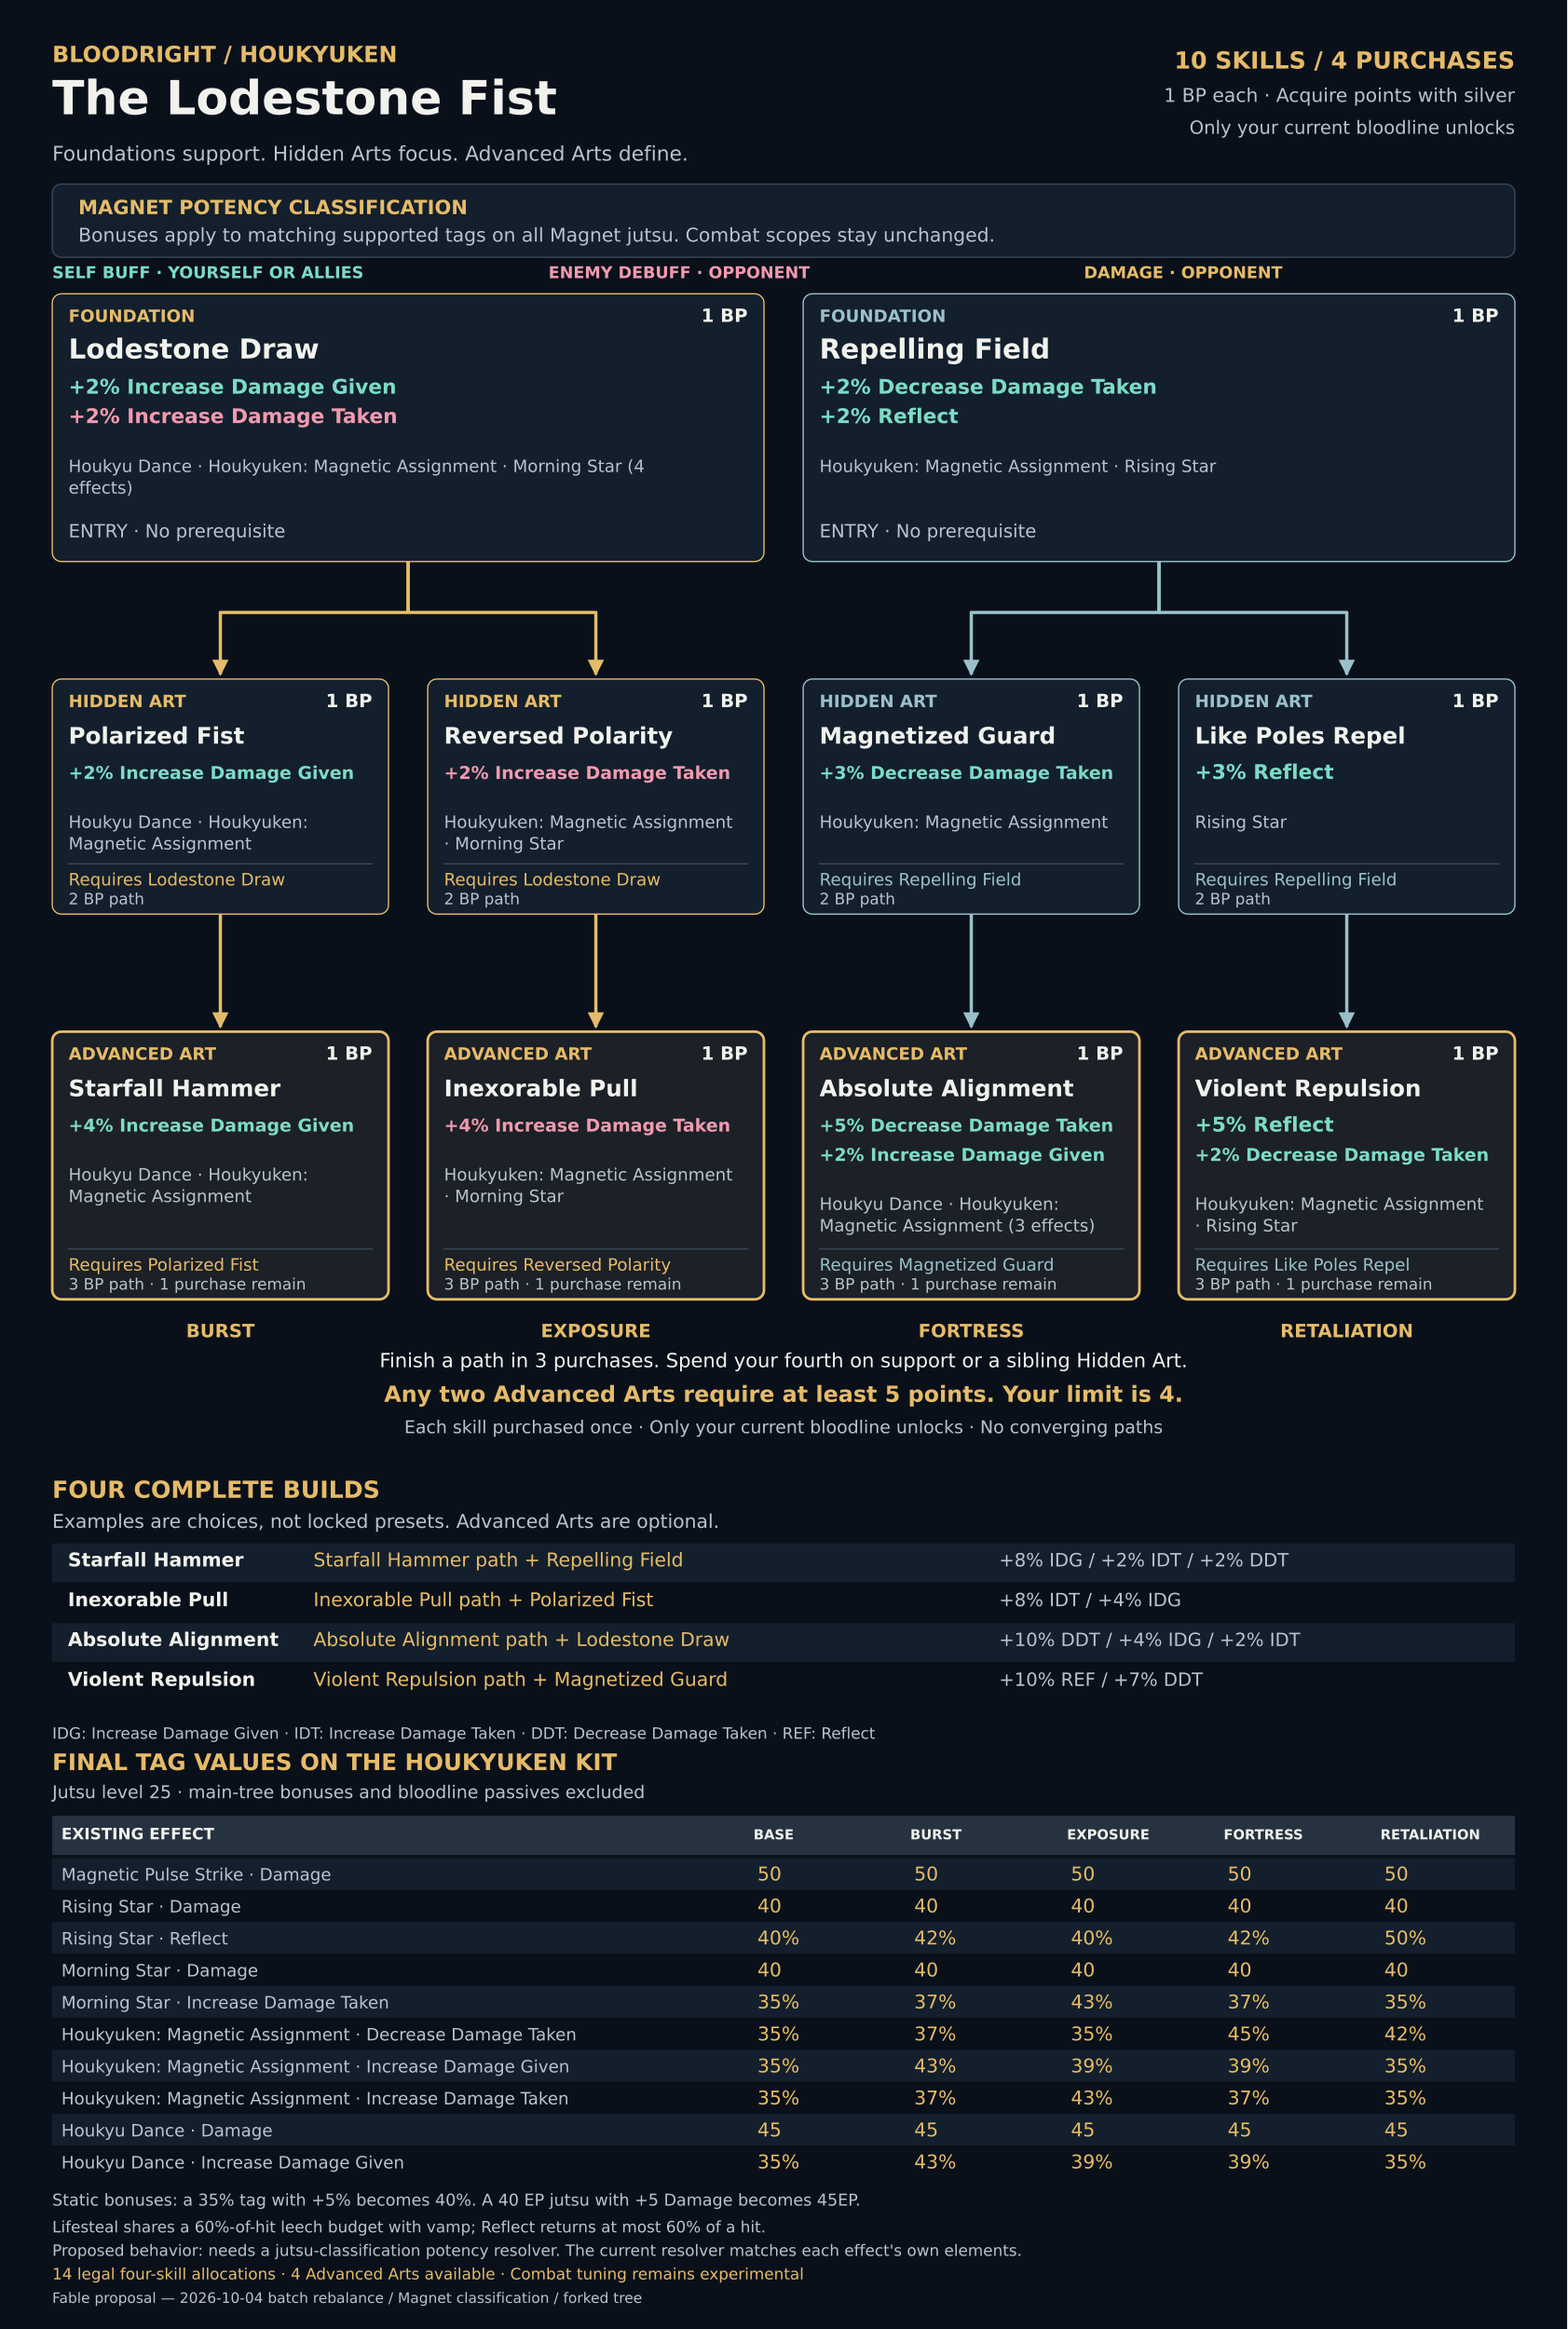
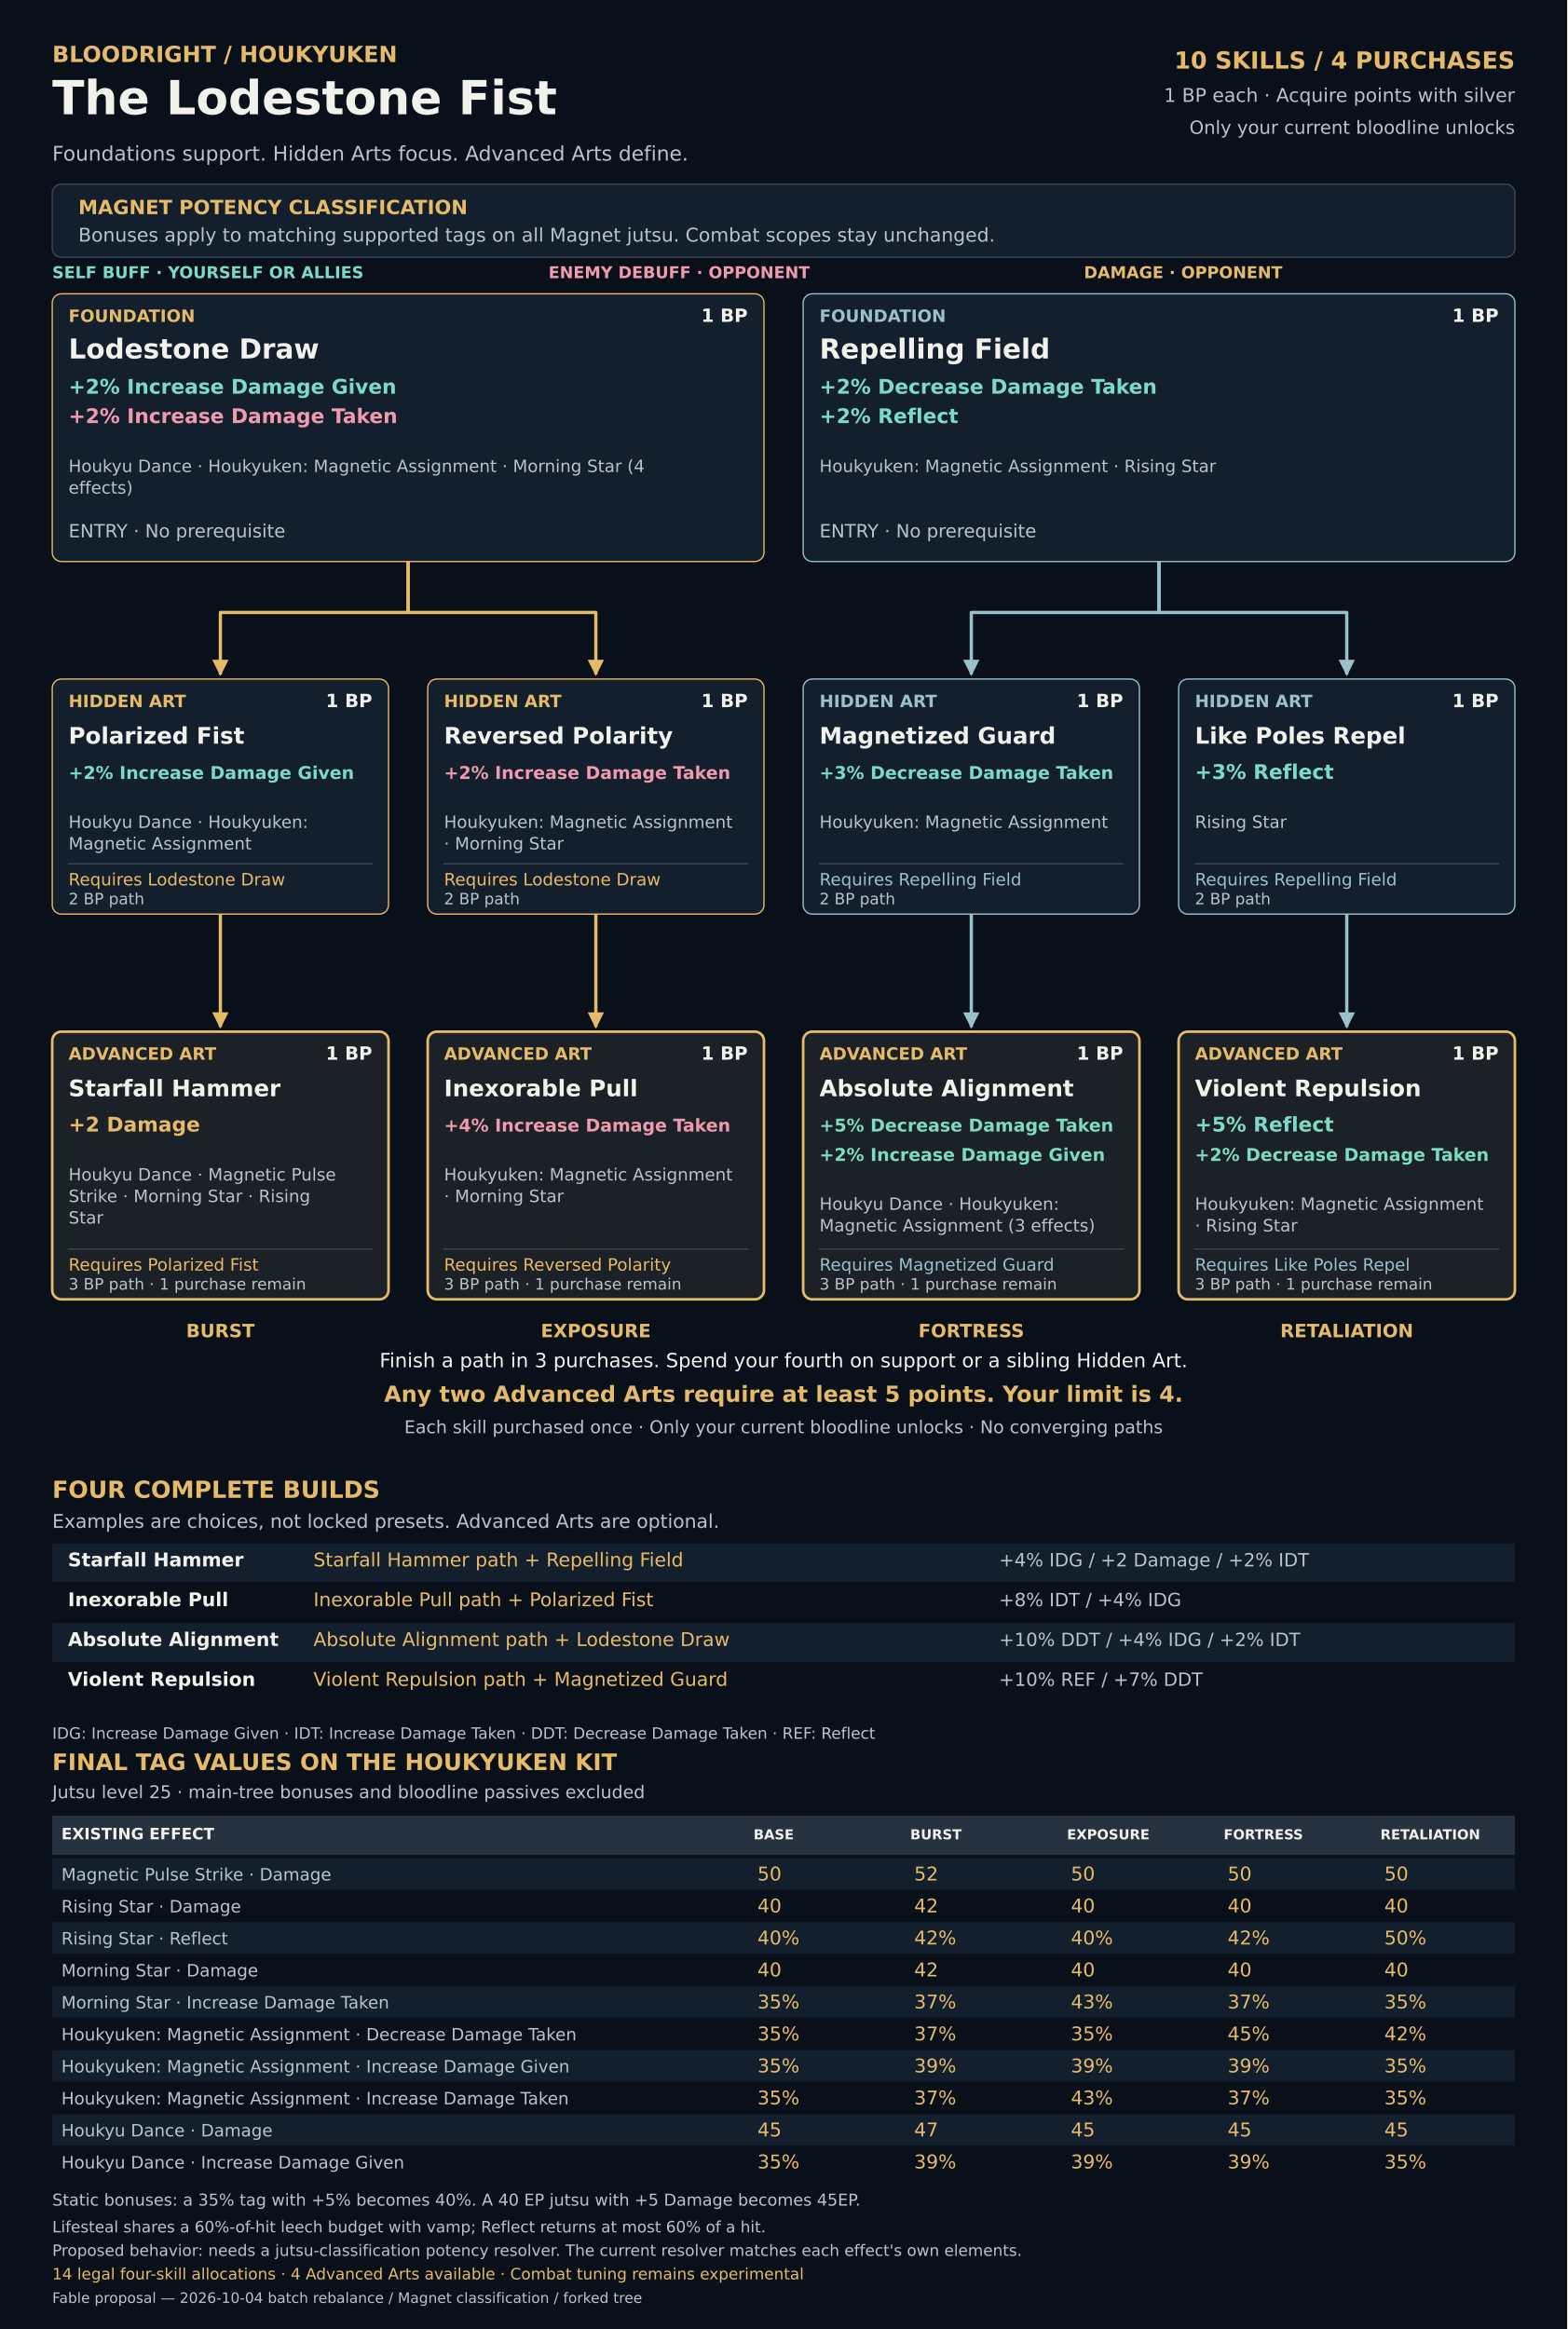
<svg xmlns="http://www.w3.org/2000/svg" width="2400" height="3567" viewBox="0 0 2400 3567" role="img" aria-labelledby="title desc">
  <defs>
    <marker id="arrow-0" viewBox="0 0 10 10" refX="9" refY="5" markerWidth="5" markerHeight="5" orient="auto">
      <path d="M0 0L10 5L0 10Z" fill="#e5bb69" />
    </marker>
    <marker id="arrow-1" viewBox="0 0 10 10" refX="9" refY="5" markerWidth="5" markerHeight="5" orient="auto">
      <path d="M0 0L10 5L0 10Z" fill="#9ac1ca" />
    </marker>
    <marker id="arrow-2" viewBox="0 0 10 10" refX="9" refY="5" markerWidth="5" markerHeight="5" orient="auto">
      <path d="M0 0L10 5L0 10Z" fill="#b8d98d" />
    </marker>
    <marker id="arrow-3" viewBox="0 0 10 10" refX="9" refY="5" markerWidth="5" markerHeight="5" orient="auto">
      <path d="M0 0L10 5L0 10Z" fill="#d9a6e0" />
    </marker>
  </defs>
  <g font-family="DejaVu Sans, sans-serif">
    <rect x="0" y="0" width="2400" height="3567" rx="0" fill="#0a101a" />
    <text x="80" y="95" font-size="34" font-weight="700" fill="#e5bb69" text-anchor="start">BLOODRIGHT / HOUKYUKEN</text>
    <text x="80" y="175" font-size="72" font-weight="700" fill="#f2f2ed" text-anchor="start">The Lodestone Fist</text>
    <text x="80" y="246" font-size="31" font-weight="400" fill="#b8c4cc" text-anchor="start">Foundations support. Hidden Arts focus. Advanced Arts define.</text>
    <text x="2320" y="105" font-size="36" font-weight="700" fill="#e5bb69" text-anchor="end">10 SKILLS  /  4 PURCHASES</text>
    <text x="2320" y="156" font-size="29" font-weight="400" fill="#b8c4cc" text-anchor="end">1 BP each · Acquire points with silver</text>
    <text x="2320" y="205" font-size="28" font-weight="400" fill="#b8c4cc" text-anchor="end">Only your current bloodline unlocks</text>
    <rect x="80" y="282" width="2240" height="112" rx="14" fill="#131f2c" stroke="#394858" stroke-width="2" />
    <text x="120" y="328" font-size="30" font-weight="700" fill="#e5bb69" text-anchor="start">MAGNET POTENCY CLASSIFICATION</text>
    <text x="120" y="370" font-size="29" font-weight="400" fill="#b8c4cc" text-anchor="start">Bonuses apply to matching supported tags on all Magnet jutsu. Combat scopes stay unchanged.</text>
    <text x="80" y="426" font-size="25" font-weight="700" fill="#7cdbc7" text-anchor="start">SELF BUFF · YOURSELF OR ALLIES</text>
    <text x="840" y="426" font-size="25" font-weight="700" fill="#f09aaf" text-anchor="start">ENEMY DEBUFF · OPPONENT</text>
    <text x="1660" y="426" font-size="25" font-weight="700" fill="#e5bb69" text-anchor="start">DAMAGE · OPPONENT</text>
    <path id="edge-02-03" data-from="02" data-to="03" d="M337.5 1400 V1573" fill="none" stroke="#e5bb69" stroke-width="5" stroke-linejoin="round" marker-end="url(#arrow-0)" />
    <path id="edge-04-05" data-from="04" data-to="05" d="M912.5 1400 V1573" fill="none" stroke="#e5bb69" stroke-width="5" stroke-linejoin="round" marker-end="url(#arrow-0)" />
    <path id="edge-01-02" data-from="01" data-to="02" d="M625 860 V938 H337.5 V1033" fill="none" stroke="#e5bb69" stroke-width="5" stroke-linejoin="round" marker-end="url(#arrow-0)" />
    <path id="edge-01-04" data-from="01" data-to="04" d="M625 860 V938 H912.5 V1033" fill="none" stroke="#e5bb69" stroke-width="5" stroke-linejoin="round" marker-end="url(#arrow-0)" />
    <path id="edge-07-08" data-from="07" data-to="08" d="M1487.5 1400 V1573" fill="none" stroke="#9ac1ca" stroke-width="5" stroke-linejoin="round" marker-end="url(#arrow-1)" />
    <path id="edge-09-10" data-from="09" data-to="10" d="M2062.5 1400 V1573" fill="none" stroke="#9ac1ca" stroke-width="5" stroke-linejoin="round" marker-end="url(#arrow-1)" />
    <path id="edge-06-07" data-from="06" data-to="07" d="M1775 860 V938 H1487.5 V1033" fill="none" stroke="#9ac1ca" stroke-width="5" stroke-linejoin="round" marker-end="url(#arrow-1)" />
    <path id="edge-06-09" data-from="06" data-to="09" d="M1775 860 V938 H2062.5 V1033" fill="none" stroke="#9ac1ca" stroke-width="5" stroke-linejoin="round" marker-end="url(#arrow-1)" />
    <g id="node-01" data-cost="1" data-prerequisites="" data-potency-classification="Magnet">
      <rect x="80" y="450" width="1090" height="410" rx="14" fill="#131f2c" stroke="#e5bb69" stroke-width="2" />
      <text x="105.0" y="493" font-size="26" font-weight="700" fill="#e5bb69" text-anchor="start">FOUNDATION</text>
      <text x="1145.0" y="493" font-size="28" font-weight="700" fill="#f2f2ed" text-anchor="end">1 BP</text>
      <text x="105.0" y="549" font-size="42" font-weight="700" fill="#f2f2ed" text-anchor="start">Lodestone Draw</text>
      <text x="105.0" y="603" font-size="31" font-weight="700" fill="#7cdbc7" text-anchor="start">+2% Increase Damage Given</text>
      <text x="105.0" y="648" font-size="31" font-weight="700" fill="#f09aaf" text-anchor="start">+2% Increase Damage Taken</text>
      <text x="105.0" y="723" font-size="26" font-weight="400" fill="#b8c4cc" text-anchor="start">Houkyu Dance · Houkyuken: Magnetic Assignment · Morning Star (4</text>
      <text x="105.0" y="756" font-size="26" font-weight="400" fill="#b8c4cc" text-anchor="start">effects)</text>
      <text x="105.0" y="823" font-size="28" font-weight="400" fill="#b8c4cc" text-anchor="start">ENTRY · No prerequisite</text>
    </g>
    <g id="node-06" data-cost="1" data-prerequisites="" data-potency-classification="Magnet">
      <rect x="1230" y="450" width="1090" height="410" rx="14" fill="#131f2c" stroke="#9ac1ca" stroke-width="2" />
      <text x="1255.0" y="493" font-size="26" font-weight="700" fill="#9ac1ca" text-anchor="start">FOUNDATION</text>
      <text x="2295.0" y="493" font-size="28" font-weight="700" fill="#f2f2ed" text-anchor="end">1 BP</text>
      <text x="1255.0" y="549" font-size="42" font-weight="700" fill="#f2f2ed" text-anchor="start">Repelling Field</text>
      <text x="1255.0" y="603" font-size="31" font-weight="700" fill="#7cdbc7" text-anchor="start">+2% Decrease Damage Taken</text>
      <text x="1255.0" y="648" font-size="31" font-weight="700" fill="#7cdbc7" text-anchor="start">+2% Reflect</text>
      <text x="1255.0" y="723" font-size="26" font-weight="400" fill="#b8c4cc" text-anchor="start">Houkyuken: Magnetic Assignment · Rising Star</text>
      <text x="1255.0" y="823" font-size="28" font-weight="400" fill="#b8c4cc" text-anchor="start">ENTRY · No prerequisite</text>
    </g>
    <g id="node-02" data-cost="1" data-prerequisites="01" data-potency-classification="Magnet">
      <rect x="80" y="1040" width="515" height="360" rx="14" fill="#131f2c" stroke="#e5bb69" stroke-width="2" />
      <text x="105.0" y="1083" font-size="26" font-weight="700" fill="#e5bb69" text-anchor="start">HIDDEN ART</text>
      <text x="570.0" y="1083" font-size="28" font-weight="700" fill="#f2f2ed" text-anchor="end">1 BP</text>
      <text x="105.0" y="1139" font-size="35" font-weight="700" fill="#f2f2ed" text-anchor="start">Polarized Fist</text>
      <text x="105.0" y="1193" font-size="27" font-weight="700" fill="#7cdbc7" text-anchor="start">+2% Increase Damage Given</text>
      <text x="105.0" y="1268" font-size="26" font-weight="400" fill="#b8c4cc" text-anchor="start">Houkyu Dance · Houkyuken:</text>
      <text x="105.0" y="1301" font-size="26" font-weight="400" fill="#b8c4cc" text-anchor="start">Magnetic Assignment</text>
      <path d="M104 1323 L571 1323" fill="none" stroke="#394858" stroke-width="2" />
      <text x="105.0" y="1356" font-size="26" font-weight="400" fill="#e5bb69" text-anchor="start">Requires Lodestone Draw</text>
      <text x="105.0" y="1385" font-size="24" font-weight="400" fill="#b8c4cc" text-anchor="start">2 BP path</text>
    </g>
    <g id="node-04" data-cost="1" data-prerequisites="01" data-potency-classification="Magnet">
      <rect x="655" y="1040" width="515" height="360" rx="14" fill="#131f2c" stroke="#e5bb69" stroke-width="2" />
      <text x="680.0" y="1083" font-size="26" font-weight="700" fill="#e5bb69" text-anchor="start">HIDDEN ART</text>
      <text x="1145.0" y="1083" font-size="28" font-weight="700" fill="#f2f2ed" text-anchor="end">1 BP</text>
      <text x="680.0" y="1139" font-size="35" font-weight="700" fill="#f2f2ed" text-anchor="start">Reversed Polarity</text>
      <text x="680.0" y="1193" font-size="27" font-weight="700" fill="#f09aaf" text-anchor="start">+2% Increase Damage Taken</text>
      <text x="680.0" y="1268" font-size="26" font-weight="400" fill="#b8c4cc" text-anchor="start">Houkyuken: Magnetic Assignment</text>
      <text x="680.0" y="1301" font-size="26" font-weight="400" fill="#b8c4cc" text-anchor="start">· Morning Star</text>
      <path d="M679 1323 L1146 1323" fill="none" stroke="#394858" stroke-width="2" />
      <text x="680.0" y="1356" font-size="26" font-weight="400" fill="#e5bb69" text-anchor="start">Requires Lodestone Draw</text>
      <text x="680.0" y="1385" font-size="24" font-weight="400" fill="#b8c4cc" text-anchor="start">2 BP path</text>
    </g>
    <g id="node-07" data-cost="1" data-prerequisites="06" data-potency-classification="Magnet">
      <rect x="1230" y="1040" width="515" height="360" rx="14" fill="#131f2c" stroke="#9ac1ca" stroke-width="2" />
      <text x="1255.0" y="1083" font-size="26" font-weight="700" fill="#9ac1ca" text-anchor="start">HIDDEN ART</text>
      <text x="1720.0" y="1083" font-size="28" font-weight="700" fill="#f2f2ed" text-anchor="end">1 BP</text>
      <text x="1255.0" y="1139" font-size="35" font-weight="700" fill="#f2f2ed" text-anchor="start">Magnetized Guard</text>
      <text x="1255.0" y="1193" font-size="27" font-weight="700" fill="#7cdbc7" text-anchor="start">+3% Decrease Damage Taken</text>
      <text x="1255.0" y="1268" font-size="26" font-weight="400" fill="#b8c4cc" text-anchor="start">Houkyuken: Magnetic Assignment</text>
      <path d="M1254 1323 L1721 1323" fill="none" stroke="#394858" stroke-width="2" />
      <text x="1255.0" y="1356" font-size="26" font-weight="400" fill="#9ac1ca" text-anchor="start">Requires Repelling Field</text>
      <text x="1255.0" y="1385" font-size="24" font-weight="400" fill="#b8c4cc" text-anchor="start">2 BP path</text>
    </g>
    <g id="node-09" data-cost="1" data-prerequisites="06" data-potency-classification="Magnet">
      <rect x="1805" y="1040" width="515" height="360" rx="14" fill="#131f2c" stroke="#9ac1ca" stroke-width="2" />
      <text x="1830.0" y="1083" font-size="26" font-weight="700" fill="#9ac1ca" text-anchor="start">HIDDEN ART</text>
      <text x="2295.0" y="1083" font-size="28" font-weight="700" fill="#f2f2ed" text-anchor="end">1 BP</text>
      <text x="1830.0" y="1139" font-size="35" font-weight="700" fill="#f2f2ed" text-anchor="start">Like Poles Repel</text>
      <text x="1830.0" y="1193" font-size="31" font-weight="700" fill="#7cdbc7" text-anchor="start">+3% Reflect</text>
      <text x="1830.0" y="1268" font-size="26" font-weight="400" fill="#b8c4cc" text-anchor="start">Rising Star</text>
      <path d="M1829 1323 L2296 1323" fill="none" stroke="#394858" stroke-width="2" />
      <text x="1830.0" y="1356" font-size="26" font-weight="400" fill="#9ac1ca" text-anchor="start">Requires Repelling Field</text>
      <text x="1830.0" y="1385" font-size="24" font-weight="400" fill="#b8c4cc" text-anchor="start">2 BP path</text>
    </g>
    <g id="node-03" data-cost="1" data-prerequisites="02" data-potency-classification="Magnet">
      <rect x="80" y="1580" width="515" height="410" rx="14" fill="#1c2027" stroke="#e5bb69" stroke-width="4" />
      <text x="105.0" y="1623" font-size="26" font-weight="700" fill="#e5bb69" text-anchor="start">ADVANCED ART</text>
      <text x="570.0" y="1623" font-size="28" font-weight="700" fill="#f2f2ed" text-anchor="end">1 BP</text>
      <text x="105.0" y="1679" font-size="35" font-weight="700" fill="#f2f2ed" text-anchor="start">Starfall Hammer</text>
-       <text x="105.0" y="1733" font-size="27" font-weight="700" fill="#7cdbc7" text-anchor="start">+4% Increase Damage Given</text>
-       <text x="105.0" y="1808" font-size="26" font-weight="400" fill="#b8c4cc" text-anchor="start">Houkyu Dance · Houkyuken:</text>
-       <text x="105.0" y="1841" font-size="26" font-weight="400" fill="#b8c4cc" text-anchor="start">Magnetic Assignment</text>
+       <text x="105.0" y="1733" font-size="31" font-weight="700" fill="#e5bb69" text-anchor="start">+2 Damage</text>
+       <text x="105.0" y="1808" font-size="26" font-weight="400" fill="#b8c4cc" text-anchor="start">Houkyu Dance · Magnetic Pulse</text>
+       <text x="105.0" y="1841" font-size="26" font-weight="400" fill="#b8c4cc" text-anchor="start">Strike · Morning Star · Rising</text>
+       <text x="105.0" y="1874" font-size="26" font-weight="400" fill="#b8c4cc" text-anchor="start">Star</text>
      <path d="M104 1913 L571 1913" fill="none" stroke="#394858" stroke-width="2" />
      <text x="105.0" y="1946" font-size="26" font-weight="400" fill="#e5bb69" text-anchor="start">Requires Polarized Fist</text>
      <text x="105.0" y="1975" font-size="24" font-weight="400" fill="#b8c4cc" text-anchor="start">3 BP path · 1 purchase remain</text>
    </g>
    <g id="node-05" data-cost="1" data-prerequisites="04" data-potency-classification="Magnet">
      <rect x="655" y="1580" width="515" height="410" rx="14" fill="#1c2027" stroke="#e5bb69" stroke-width="4" />
      <text x="680.0" y="1623" font-size="26" font-weight="700" fill="#e5bb69" text-anchor="start">ADVANCED ART</text>
      <text x="1145.0" y="1623" font-size="28" font-weight="700" fill="#f2f2ed" text-anchor="end">1 BP</text>
      <text x="680.0" y="1679" font-size="35" font-weight="700" fill="#f2f2ed" text-anchor="start">Inexorable Pull</text>
      <text x="680.0" y="1733" font-size="27" font-weight="700" fill="#f09aaf" text-anchor="start">+4% Increase Damage Taken</text>
      <text x="680.0" y="1808" font-size="26" font-weight="400" fill="#b8c4cc" text-anchor="start">Houkyuken: Magnetic Assignment</text>
      <text x="680.0" y="1841" font-size="26" font-weight="400" fill="#b8c4cc" text-anchor="start">· Morning Star</text>
      <path d="M679 1913 L1146 1913" fill="none" stroke="#394858" stroke-width="2" />
      <text x="680.0" y="1946" font-size="26" font-weight="400" fill="#e5bb69" text-anchor="start">Requires Reversed Polarity</text>
      <text x="680.0" y="1975" font-size="24" font-weight="400" fill="#b8c4cc" text-anchor="start">3 BP path · 1 purchase remain</text>
    </g>
    <g id="node-08" data-cost="1" data-prerequisites="07" data-potency-classification="Magnet">
      <rect x="1230" y="1580" width="515" height="410" rx="14" fill="#1c2027" stroke="#e5bb69" stroke-width="4" />
      <text x="1255.0" y="1623" font-size="26" font-weight="700" fill="#e5bb69" text-anchor="start">ADVANCED ART</text>
      <text x="1720.0" y="1623" font-size="28" font-weight="700" fill="#f2f2ed" text-anchor="end">1 BP</text>
      <text x="1255.0" y="1679" font-size="35" font-weight="700" fill="#f2f2ed" text-anchor="start">Absolute Alignment</text>
      <text x="1255.0" y="1733" font-size="27" font-weight="700" fill="#7cdbc7" text-anchor="start">+5% Decrease Damage Taken</text>
      <text x="1255.0" y="1778" font-size="27" font-weight="700" fill="#7cdbc7" text-anchor="start">+2% Increase Damage Given</text>
      <text x="1255.0" y="1853" font-size="26" font-weight="400" fill="#b8c4cc" text-anchor="start">Houkyu Dance · Houkyuken:</text>
      <text x="1255.0" y="1886" font-size="26" font-weight="400" fill="#b8c4cc" text-anchor="start">Magnetic Assignment (3 effects)</text>
      <path d="M1254 1913 L1721 1913" fill="none" stroke="#394858" stroke-width="2" />
      <text x="1255.0" y="1946" font-size="26" font-weight="400" fill="#9ac1ca" text-anchor="start">Requires Magnetized Guard</text>
      <text x="1255.0" y="1975" font-size="24" font-weight="400" fill="#b8c4cc" text-anchor="start">3 BP path · 1 purchase remain</text>
    </g>
    <g id="node-10" data-cost="1" data-prerequisites="09" data-potency-classification="Magnet">
      <rect x="1805" y="1580" width="515" height="410" rx="14" fill="#1c2027" stroke="#e5bb69" stroke-width="4" />
      <text x="1830.0" y="1623" font-size="26" font-weight="700" fill="#e5bb69" text-anchor="start">ADVANCED ART</text>
      <text x="2295.0" y="1623" font-size="28" font-weight="700" fill="#f2f2ed" text-anchor="end">1 BP</text>
      <text x="1830.0" y="1679" font-size="35" font-weight="700" fill="#f2f2ed" text-anchor="start">Violent Repulsion</text>
      <text x="1830.0" y="1733" font-size="31" font-weight="700" fill="#7cdbc7" text-anchor="start">+5% Reflect</text>
      <text x="1830.0" y="1778" font-size="27" font-weight="700" fill="#7cdbc7" text-anchor="start">+2% Decrease Damage Taken</text>
      <text x="1830.0" y="1853" font-size="26" font-weight="400" fill="#b8c4cc" text-anchor="start">Houkyuken: Magnetic Assignment</text>
      <text x="1830.0" y="1886" font-size="26" font-weight="400" fill="#b8c4cc" text-anchor="start">· Rising Star</text>
      <path d="M1829 1913 L2296 1913" fill="none" stroke="#394858" stroke-width="2" />
      <text x="1830.0" y="1946" font-size="26" font-weight="400" fill="#9ac1ca" text-anchor="start">Requires Like Poles Repel</text>
      <text x="1830.0" y="1975" font-size="24" font-weight="400" fill="#b8c4cc" text-anchor="start">3 BP path · 1 purchase remain</text>
    </g>
    <text x="337.5" y="2048" font-size="28" font-weight="700" fill="#e5bb69" text-anchor="middle">BURST</text>
    <text x="912.5" y="2048" font-size="28" font-weight="700" fill="#e5bb69" text-anchor="middle">EXPOSURE</text>
    <text x="1487.5" y="2048" font-size="28" font-weight="700" fill="#e5bb69" text-anchor="middle">FORTRESS</text>
    <text x="2062.5" y="2048" font-size="28" font-weight="700" fill="#e5bb69" text-anchor="middle">RETALIATION</text>
    <text x="1200.0" y="2094" font-size="30" font-weight="400" fill="#f2f2ed" text-anchor="middle">Finish a path in 3 purchases. Spend your fourth on support or a sibling Hidden Art.</text>
    <text x="1200.0" y="2147" font-size="34" font-weight="700" fill="#e5bb69" text-anchor="middle">Any two Advanced Arts require at least 5 points. Your limit is 4.</text>
    <text x="1200.0" y="2195" font-size="27" font-weight="400" fill="#b8c4cc" text-anchor="middle">Each skill purchased once · Only your current bloodline unlocks · No converging paths</text>
    <text x="80" y="2294" font-size="36" font-weight="700" fill="#e5bb69" text-anchor="start">FOUR COMPLETE BUILDS</text>
    <text x="80" y="2340" font-size="29" font-weight="400" fill="#b8c4cc" text-anchor="start">Examples are choices, not locked presets. Advanced Arts are optional.</text>
    <rect x="80" y="2364" width="2240" height="59" rx="0" fill="#131f2c" />
    <text x="104" y="2399" font-size="29" font-weight="700" fill="#f2f2ed" text-anchor="start">Starfall Hammer</text>
    <text x="480" y="2399" font-size="29" font-weight="400" fill="#e5bb69" text-anchor="start">Starfall Hammer path + Repelling Field</text>
-     <text x="1530" y="2399" font-size="28" font-weight="400" fill="#b8c4cc" text-anchor="start">+8% IDG / +2% IDT / +2% DDT</text>
+     <text x="1530" y="2399" font-size="28" font-weight="400" fill="#b8c4cc" text-anchor="start">+4% IDG / +2 Damage / +2% IDT</text>
    <rect x="80" y="2425" width="2240" height="59" rx="0" fill="#0a101a" />
    <text x="104" y="2460" font-size="29" font-weight="700" fill="#f2f2ed" text-anchor="start">Inexorable Pull</text>
    <text x="480" y="2460" font-size="29" font-weight="400" fill="#e5bb69" text-anchor="start">Inexorable Pull path + Polarized Fist</text>
    <text x="1530" y="2460" font-size="28" font-weight="400" fill="#b8c4cc" text-anchor="start">+8% IDT / +4% IDG</text>
    <rect x="80" y="2486" width="2240" height="59" rx="0" fill="#131f2c" />
    <text x="104" y="2521" font-size="29" font-weight="700" fill="#f2f2ed" text-anchor="start">Absolute Alignment</text>
    <text x="480" y="2521" font-size="29" font-weight="400" fill="#e5bb69" text-anchor="start">Absolute Alignment path + Lodestone Draw</text>
    <text x="1530" y="2521" font-size="28" font-weight="400" fill="#b8c4cc" text-anchor="start">+10% DDT / +4% IDG / +2% IDT</text>
    <rect x="80" y="2547" width="2240" height="59" rx="0" fill="#0a101a" />
    <text x="104" y="2582" font-size="29" font-weight="700" fill="#f2f2ed" text-anchor="start">Violent Repulsion</text>
    <text x="480" y="2582" font-size="29" font-weight="400" fill="#e5bb69" text-anchor="start">Violent Repulsion path + Magnetized Guard</text>
    <text x="1530" y="2582" font-size="28" font-weight="400" fill="#b8c4cc" text-anchor="start">+10% REF / +7% DDT</text>
    <text x="80" y="2663" font-size="24" font-weight="400" fill="#b8c4cc" text-anchor="start">IDG: Increase Damage Given · IDT: Increase Damage Taken · DDT: Decrease Damage Taken · REF: Reflect</text>
    <text x="80" y="2711" font-size="35" font-weight="700" fill="#e5bb69" text-anchor="start">FINAL TAG VALUES ON THE HOUKYUKEN KIT</text>
    <text x="80" y="2754" font-size="27" font-weight="400" fill="#b8c4cc" text-anchor="start">Jutsu level 25 · main-tree bonuses and bloodline passives excluded</text>
    <rect x="80" y="2781" width="2240" height="60" rx="0" fill="#263240" />
    <text x="94" y="2817" font-size="24" font-weight="700" fill="#f2f2ed" text-anchor="start">EXISTING EFFECT</text>
    <text x="1154.0" y="2817" font-size="21" font-weight="700" fill="#f2f2ed" text-anchor="start">BASE</text>
    <text x="1394.0" y="2817" font-size="21" font-weight="700" fill="#f2f2ed" text-anchor="start">BURST</text>
    <text x="1634.0" y="2817" font-size="21" font-weight="700" fill="#f2f2ed" text-anchor="start">EXPOSURE</text>
    <text x="1874.0" y="2817" font-size="21" font-weight="700" fill="#f2f2ed" text-anchor="start">FORTRESS</text>
    <text x="2114.0" y="2817" font-size="21" font-weight="700" fill="#f2f2ed" text-anchor="start">RETALIATION</text>
    <rect x="80" y="2846" width="2240" height="48" rx="0" fill="#131f2c" />
    <text x="94" y="2880" font-size="26" font-weight="400" fill="#b8c4cc" text-anchor="start">Magnetic Pulse Strike · Damage</text>
    <text x="1160.0" y="2880" font-size="29" font-weight="400" fill="#e5bb69" text-anchor="start">50</text>
-     <text x="1400.0" y="2880" font-size="29" font-weight="400" fill="#e5bb69" text-anchor="start">50</text>
+     <text x="1400.0" y="2880" font-size="29" font-weight="400" fill="#e5bb69" text-anchor="start">52</text>
    <text x="1640.0" y="2880" font-size="29" font-weight="400" fill="#e5bb69" text-anchor="start">50</text>
    <text x="1880.0" y="2880" font-size="29" font-weight="400" fill="#e5bb69" text-anchor="start">50</text>
    <text x="2120.0" y="2880" font-size="29" font-weight="400" fill="#e5bb69" text-anchor="start">50</text>
    <text x="94" y="2929" font-size="26" font-weight="400" fill="#b8c4cc" text-anchor="start">Rising Star · Damage</text>
    <text x="1160.0" y="2929" font-size="29" font-weight="400" fill="#e5bb69" text-anchor="start">40</text>
-     <text x="1400.0" y="2929" font-size="29" font-weight="400" fill="#e5bb69" text-anchor="start">40</text>
+     <text x="1400.0" y="2929" font-size="29" font-weight="400" fill="#e5bb69" text-anchor="start">42</text>
    <text x="1640.0" y="2929" font-size="29" font-weight="400" fill="#e5bb69" text-anchor="start">40</text>
    <text x="1880.0" y="2929" font-size="29" font-weight="400" fill="#e5bb69" text-anchor="start">40</text>
    <text x="2120.0" y="2929" font-size="29" font-weight="400" fill="#e5bb69" text-anchor="start">40</text>
    <rect x="80" y="2944" width="2240" height="48" rx="0" fill="#131f2c" />
    <text x="94" y="2978" font-size="26" font-weight="400" fill="#b8c4cc" text-anchor="start">Rising Star · Reflect</text>
    <text x="1160.0" y="2978" font-size="29" font-weight="400" fill="#e5bb69" text-anchor="start">40%</text>
    <text x="1400.0" y="2978" font-size="29" font-weight="400" fill="#e5bb69" text-anchor="start">42%</text>
    <text x="1640.0" y="2978" font-size="29" font-weight="400" fill="#e5bb69" text-anchor="start">40%</text>
    <text x="1880.0" y="2978" font-size="29" font-weight="400" fill="#e5bb69" text-anchor="start">42%</text>
    <text x="2120.0" y="2978" font-size="29" font-weight="400" fill="#e5bb69" text-anchor="start">50%</text>
    <text x="94" y="3027" font-size="26" font-weight="400" fill="#b8c4cc" text-anchor="start">Morning Star · Damage</text>
    <text x="1160.0" y="3027" font-size="29" font-weight="400" fill="#e5bb69" text-anchor="start">40</text>
-     <text x="1400.0" y="3027" font-size="29" font-weight="400" fill="#e5bb69" text-anchor="start">40</text>
+     <text x="1400.0" y="3027" font-size="29" font-weight="400" fill="#e5bb69" text-anchor="start">42</text>
    <text x="1640.0" y="3027" font-size="29" font-weight="400" fill="#e5bb69" text-anchor="start">40</text>
    <text x="1880.0" y="3027" font-size="29" font-weight="400" fill="#e5bb69" text-anchor="start">40</text>
    <text x="2120.0" y="3027" font-size="29" font-weight="400" fill="#e5bb69" text-anchor="start">40</text>
    <rect x="80" y="3042" width="2240" height="48" rx="0" fill="#131f2c" />
    <text x="94" y="3076" font-size="26" font-weight="400" fill="#b8c4cc" text-anchor="start">Morning Star · Increase Damage Taken</text>
    <text x="1160.0" y="3076" font-size="29" font-weight="400" fill="#e5bb69" text-anchor="start">35%</text>
    <text x="1400.0" y="3076" font-size="29" font-weight="400" fill="#e5bb69" text-anchor="start">37%</text>
    <text x="1640.0" y="3076" font-size="29" font-weight="400" fill="#e5bb69" text-anchor="start">43%</text>
    <text x="1880.0" y="3076" font-size="29" font-weight="400" fill="#e5bb69" text-anchor="start">37%</text>
    <text x="2120.0" y="3076" font-size="29" font-weight="400" fill="#e5bb69" text-anchor="start">35%</text>
    <text x="94" y="3125" font-size="26" font-weight="400" fill="#b8c4cc" text-anchor="start">Houkyuken: Magnetic Assignment · Decrease Damage Taken</text>
    <text x="1160.0" y="3125" font-size="29" font-weight="400" fill="#e5bb69" text-anchor="start">35%</text>
    <text x="1400.0" y="3125" font-size="29" font-weight="400" fill="#e5bb69" text-anchor="start">37%</text>
    <text x="1640.0" y="3125" font-size="29" font-weight="400" fill="#e5bb69" text-anchor="start">35%</text>
    <text x="1880.0" y="3125" font-size="29" font-weight="400" fill="#e5bb69" text-anchor="start">45%</text>
    <text x="2120.0" y="3125" font-size="29" font-weight="400" fill="#e5bb69" text-anchor="start">42%</text>
    <rect x="80" y="3140" width="2240" height="48" rx="0" fill="#131f2c" />
    <text x="94" y="3174" font-size="26" font-weight="400" fill="#b8c4cc" text-anchor="start">Houkyuken: Magnetic Assignment · Increase Damage Given</text>
    <text x="1160.0" y="3174" font-size="29" font-weight="400" fill="#e5bb69" text-anchor="start">35%</text>
-     <text x="1400.0" y="3174" font-size="29" font-weight="400" fill="#e5bb69" text-anchor="start">43%</text>
+     <text x="1400.0" y="3174" font-size="29" font-weight="400" fill="#e5bb69" text-anchor="start">39%</text>
    <text x="1640.0" y="3174" font-size="29" font-weight="400" fill="#e5bb69" text-anchor="start">39%</text>
    <text x="1880.0" y="3174" font-size="29" font-weight="400" fill="#e5bb69" text-anchor="start">39%</text>
    <text x="2120.0" y="3174" font-size="29" font-weight="400" fill="#e5bb69" text-anchor="start">35%</text>
    <text x="94" y="3223" font-size="26" font-weight="400" fill="#b8c4cc" text-anchor="start">Houkyuken: Magnetic Assignment · Increase Damage Taken</text>
    <text x="1160.0" y="3223" font-size="29" font-weight="400" fill="#e5bb69" text-anchor="start">35%</text>
    <text x="1400.0" y="3223" font-size="29" font-weight="400" fill="#e5bb69" text-anchor="start">37%</text>
    <text x="1640.0" y="3223" font-size="29" font-weight="400" fill="#e5bb69" text-anchor="start">43%</text>
    <text x="1880.0" y="3223" font-size="29" font-weight="400" fill="#e5bb69" text-anchor="start">37%</text>
    <text x="2120.0" y="3223" font-size="29" font-weight="400" fill="#e5bb69" text-anchor="start">35%</text>
    <rect x="80" y="3238" width="2240" height="48" rx="0" fill="#131f2c" />
    <text x="94" y="3272" font-size="26" font-weight="400" fill="#b8c4cc" text-anchor="start">Houkyu Dance · Damage</text>
    <text x="1160.0" y="3272" font-size="29" font-weight="400" fill="#e5bb69" text-anchor="start">45</text>
-     <text x="1400.0" y="3272" font-size="29" font-weight="400" fill="#e5bb69" text-anchor="start">45</text>
+     <text x="1400.0" y="3272" font-size="29" font-weight="400" fill="#e5bb69" text-anchor="start">47</text>
    <text x="1640.0" y="3272" font-size="29" font-weight="400" fill="#e5bb69" text-anchor="start">45</text>
    <text x="1880.0" y="3272" font-size="29" font-weight="400" fill="#e5bb69" text-anchor="start">45</text>
    <text x="2120.0" y="3272" font-size="29" font-weight="400" fill="#e5bb69" text-anchor="start">45</text>
    <text x="94" y="3321" font-size="26" font-weight="400" fill="#b8c4cc" text-anchor="start">Houkyu Dance · Increase Damage Given</text>
    <text x="1160.0" y="3321" font-size="29" font-weight="400" fill="#e5bb69" text-anchor="start">35%</text>
-     <text x="1400.0" y="3321" font-size="29" font-weight="400" fill="#e5bb69" text-anchor="start">43%</text>
+     <text x="1400.0" y="3321" font-size="29" font-weight="400" fill="#e5bb69" text-anchor="start">39%</text>
    <text x="1640.0" y="3321" font-size="29" font-weight="400" fill="#e5bb69" text-anchor="start">39%</text>
    <text x="1880.0" y="3321" font-size="29" font-weight="400" fill="#e5bb69" text-anchor="start">39%</text>
    <text x="2120.0" y="3321" font-size="29" font-weight="400" fill="#e5bb69" text-anchor="start">35%</text>
    <text x="80" y="3378" font-size="25" font-weight="400" fill="#b8c4cc" text-anchor="start">Static bonuses: a 35% tag with +5% becomes 40%. A 40 EP jutsu with +5 Damage becomes 45EP.</text>
    <text x="80" y="3419" font-size="24" font-weight="400" fill="#b8c4cc" text-anchor="start">Lifesteal shares a 60%-of-hit leech budget with vamp; Reflect returns at most 60% of a hit.</text>
    <text x="80" y="3455" font-size="24" font-weight="400" fill="#b8c4cc" text-anchor="start">Proposed behavior: needs a jutsu-classification potency resolver. The current resolver matches each effect's own elements.</text>
    <text x="80" y="3491" font-size="24" font-weight="400" fill="#e5bb69" text-anchor="start">14 legal four-skill allocations · 4 Advanced Arts available · Combat tuning remains experimental</text>
    <text x="80" y="3527" font-size="22" font-weight="400" fill="#b8c4cc" text-anchor="start">Fable proposal — 2026-10-04 batch rebalance / Magnet classification / forked tree</text>
  </g>
</svg>
